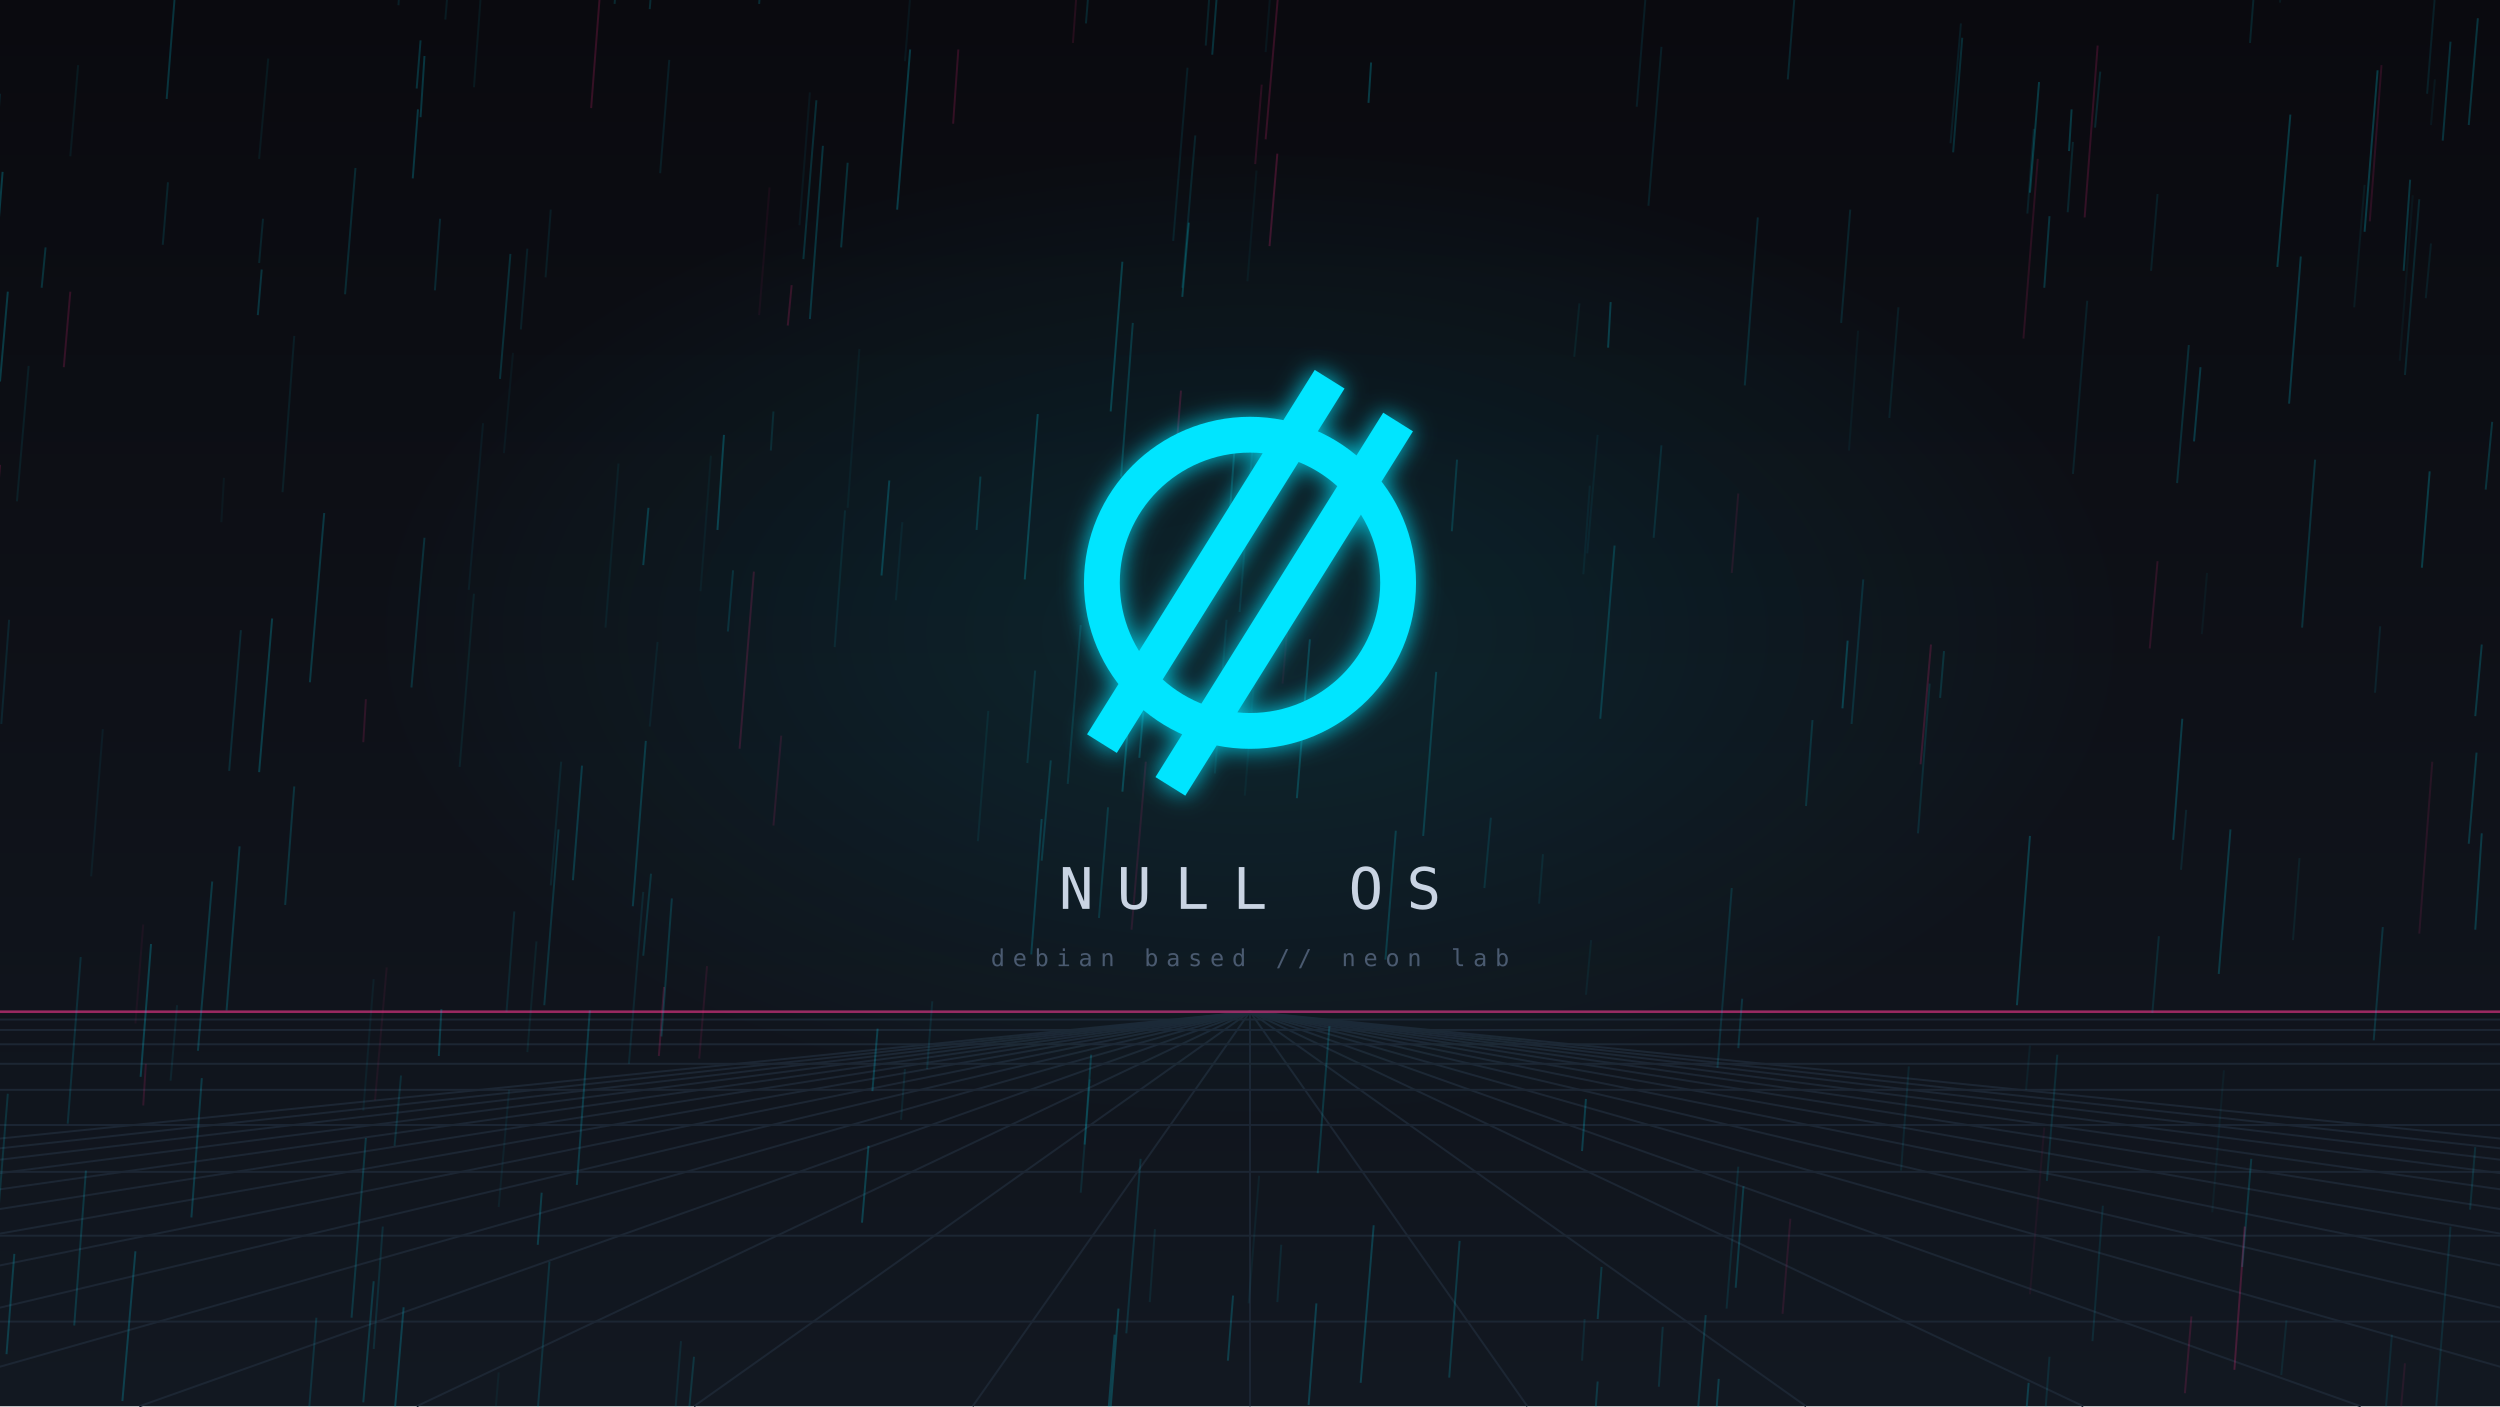
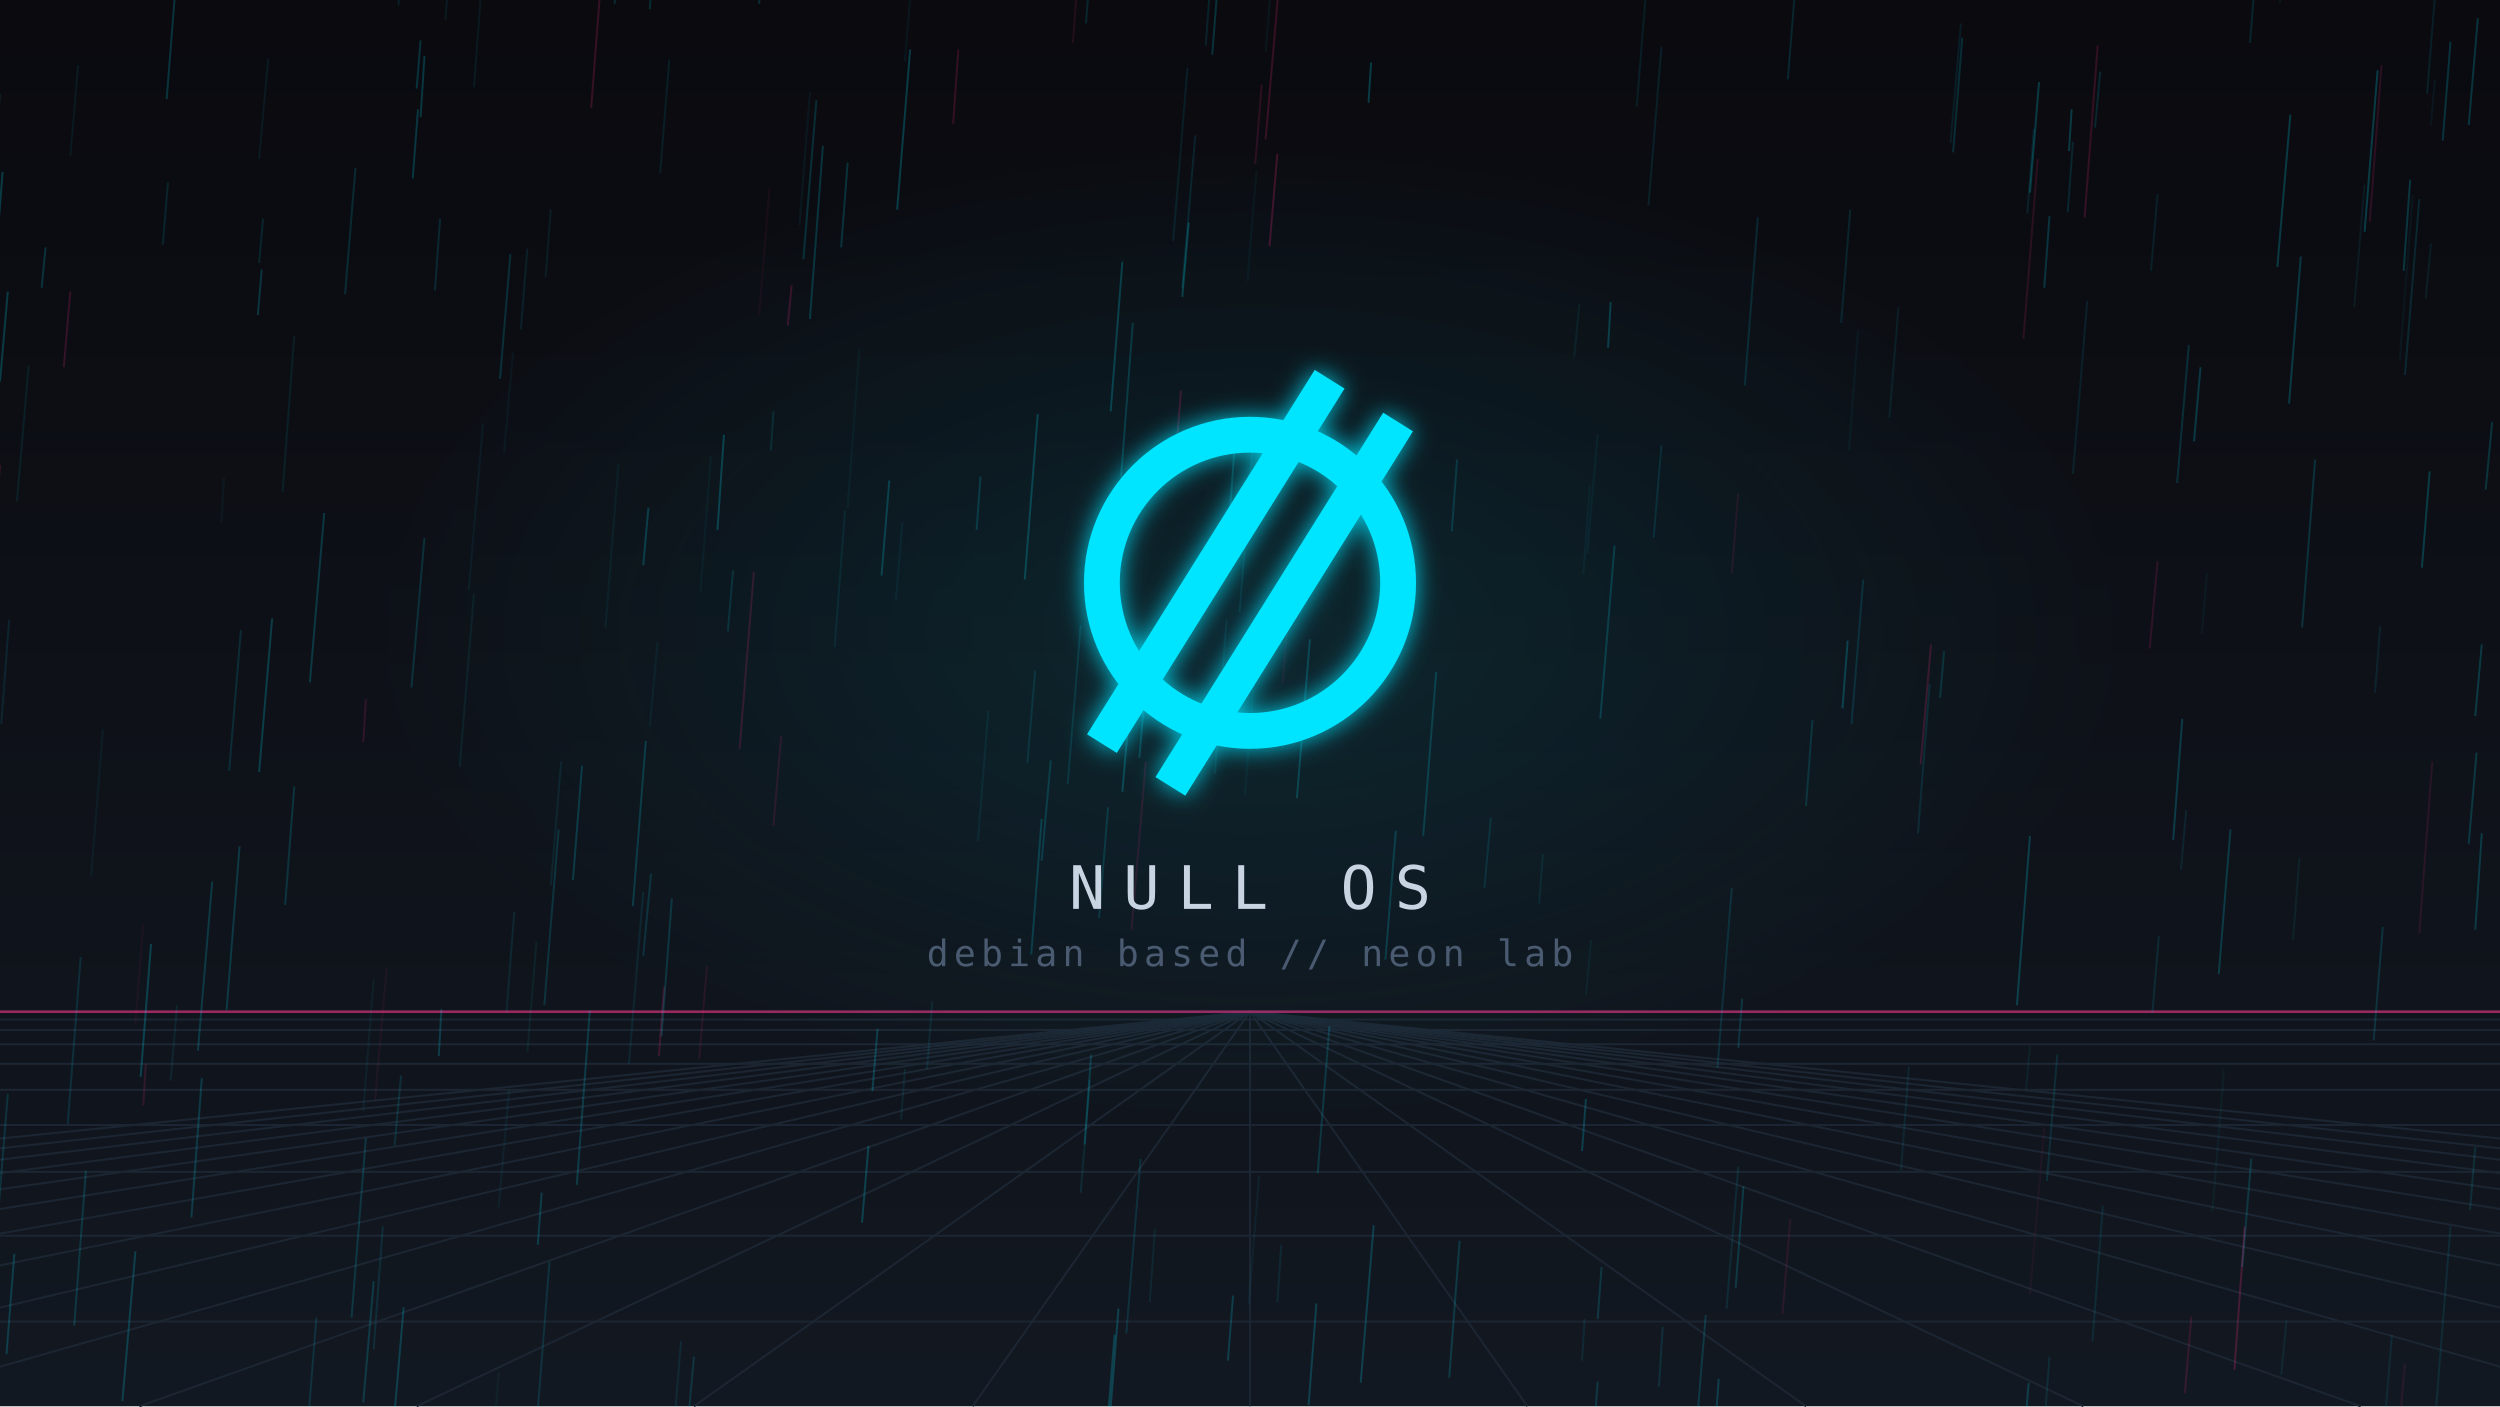
<svg xmlns="http://www.w3.org/2000/svg" width="1920" height="1080" viewBox="0 0 1920 1080">
  <defs>
    <linearGradient id="sky" x1="0" y1="0" x2="0" y2="1">
      <stop offset="0" stop-color="#0a0a0f" />
      <stop offset="1" stop-color="#121821" />
    </linearGradient>
    <radialGradient id="halo" cx="0.5" cy="0.45" r="0.35">
      <stop offset="0" stop-color="#00e5ff" stop-opacity="0.10" />
      <stop offset="1" stop-color="#00e5ff" stop-opacity="0" />
    </radialGradient>
    <filter id="glow" x="-50%" y="-50%" width="200%" height="200%">
      <feGaussianBlur stdDeviation="18" />
    </filter>
  </defs>
  <rect width="1920" height="1080" fill="url(#sky)" />
  <line x1="960" y1="777" x2="-2027" y2="1080" stroke="#1c2633" stroke-width="1.5" />
  <line x1="960" y1="777" x2="-1813" y2="1080" stroke="#1c2633" stroke-width="1.5" />
  <line x1="960" y1="777" x2="-1600" y2="1080" stroke="#1c2633" stroke-width="1.5" />
  <line x1="960" y1="777" x2="-1387" y2="1080" stroke="#1c2633" stroke-width="1.5" />
  <line x1="960" y1="777" x2="-1173" y2="1080" stroke="#1c2633" stroke-width="1.5" />
  <line x1="960" y1="777" x2="-960" y2="1080" stroke="#1c2633" stroke-width="1.5" />
  <line x1="960" y1="777" x2="-747" y2="1080" stroke="#1c2633" stroke-width="1.5" />
  <line x1="960" y1="777" x2="-533" y2="1080" stroke="#1c2633" stroke-width="1.5" />
  <line x1="960" y1="777" x2="-320" y2="1080" stroke="#1c2633" stroke-width="1.5" />
  <line x1="960" y1="777" x2="-107" y2="1080" stroke="#1c2633" stroke-width="1.5" />
  <line x1="960" y1="777" x2="107" y2="1080" stroke="#1c2633" stroke-width="1.5" />
  <line x1="960" y1="777" x2="320" y2="1080" stroke="#1c2633" stroke-width="1.5" />
  <line x1="960" y1="777" x2="533" y2="1080" stroke="#1c2633" stroke-width="1.5" />
  <line x1="960" y1="777" x2="747" y2="1080" stroke="#1c2633" stroke-width="1.5" />
  <line x1="960" y1="777" x2="960" y2="1080" stroke="#1c2633" stroke-width="1.5" />
  <line x1="960" y1="777" x2="1173" y2="1080" stroke="#1c2633" stroke-width="1.5" />
  <line x1="960" y1="777" x2="1387" y2="1080" stroke="#1c2633" stroke-width="1.5" />
  <line x1="960" y1="777" x2="1600" y2="1080" stroke="#1c2633" stroke-width="1.5" />
  <line x1="960" y1="777" x2="1813" y2="1080" stroke="#1c2633" stroke-width="1.5" />
  <line x1="960" y1="777" x2="2027" y2="1080" stroke="#1c2633" stroke-width="1.5" />
  <line x1="960" y1="777" x2="2240" y2="1080" stroke="#1c2633" stroke-width="1.5" />
  <line x1="960" y1="777" x2="2453" y2="1080" stroke="#1c2633" stroke-width="1.5" />
  <line x1="960" y1="777" x2="2667" y2="1080" stroke="#1c2633" stroke-width="1.5" />
  <line x1="960" y1="777" x2="2880" y2="1080" stroke="#1c2633" stroke-width="1.5" />
  <line x1="960" y1="777" x2="3093" y2="1080" stroke="#1c2633" stroke-width="1.5" />
  <line x1="960" y1="777" x2="3307" y2="1080" stroke="#1c2633" stroke-width="1.5" />
  <line x1="960" y1="777" x2="3520" y2="1080" stroke="#1c2633" stroke-width="1.5" />
  <line x1="960" y1="777" x2="3733" y2="1080" stroke="#1c2633" stroke-width="1.5" />
  <line x1="960" y1="777" x2="3947" y2="1080" stroke="#1c2633" stroke-width="1.5" />
  <line x1="0" y1="777" x2="1920" y2="777" stroke="#1c2633" stroke-width="1.5" />
  <line x1="0" y1="783" x2="1920" y2="783" stroke="#1c2633" stroke-width="1.5" />
  <line x1="0" y1="791" x2="1920" y2="791" stroke="#1c2633" stroke-width="1.5" />
  <line x1="0" y1="802" x2="1920" y2="802" stroke="#1c2633" stroke-width="1.5" />
  <line x1="0" y1="817" x2="1920" y2="817" stroke="#1c2633" stroke-width="1.5" />
  <line x1="0" y1="837" x2="1920" y2="837" stroke="#1c2633" stroke-width="1.5" />
  <line x1="0" y1="864" x2="1920" y2="864" stroke="#1c2633" stroke-width="1.5" />
  <line x1="0" y1="900" x2="1920" y2="900" stroke="#1c2633" stroke-width="1.5" />
  <line x1="0" y1="949" x2="1920" y2="949" stroke="#1c2633" stroke-width="1.5" />
  <line x1="0" y1="1015" x2="1920" y2="1015" stroke="#1c2633" stroke-width="1.5" />
  <line x1="0" y1="777" x2="1920" y2="777" stroke="#ff2e88" stroke-opacity="0.55" stroke-width="2" />
  <rect width="1920" height="1080" fill="url(#halo)" />
  <line x1="622" y1="71" x2="614" y2="173" stroke="#00e5ff" stroke-opacity="0.06" stroke-width="1.5" />
  <line x1="702" y1="-39" x2="695" y2="47" stroke="#00e5ff" stroke-opacity="0.06" stroke-width="1.5" />
  <line x1="134" y1="-0" x2="128" y2="76" stroke="#00e5ff" stroke-opacity="0.19" stroke-width="1.5" />
  <line x1="429" y1="637" x2="418" y2="772" stroke="#00e5ff" stroke-opacity="0.15" stroke-width="1.5" />
  <line x1="1874" y1="-53" x2="1864" y2="72" stroke="#00e5ff" stroke-opacity="0.10" stroke-width="1.5" />
  <line x1="226" y1="258" x2="217" y2="378" stroke="#00e5ff" stroke-opacity="0.08" stroke-width="1.5" />
  <line x1="1227" y1="334" x2="1219" y2="425" stroke="#00e5ff" stroke-opacity="0.06" stroke-width="1.5" />
  <line x1="395" y1="700" x2="389" y2="777" stroke="#00e5ff" stroke-opacity="0.10" stroke-width="1.5" />
  <line x1="870" y1="248" x2="861" y2="366" stroke="#00e5ff" stroke-opacity="0.17" stroke-width="1.5" />
  <line x1="1103" y1="516" x2="1093" y2="642" stroke="#00e5ff" stroke-opacity="0.17" stroke-width="1.5" />
  <line x1="1882" y1="32" x2="1876" y2="108" stroke="#00e5ff" stroke-opacity="0.18" stroke-width="1.5" />
  <line x1="939" y1="-61" x2="931" y2="42" stroke="#00e5ff" stroke-opacity="0.18" stroke-width="1.5" />
  <line x1="1681" y1="265" x2="1672" y2="371" stroke="#00e5ff" stroke-opacity="0.15" stroke-width="1.5" />
  <line x1="876" y1="890" x2="865" y2="1024" stroke="#00e5ff" stroke-opacity="0.13" stroke-width="1.5" />
  <line x1="116" y1="725" x2="108" y2="827" stroke="#00e5ff" stroke-opacity="0.22" stroke-width="1.5" />
  <line x1="546" y1="350" x2="538" y2="454" stroke="#00e5ff" stroke-opacity="0.05" stroke-width="1.5" />
  <line x1="323" y1="31" x2="320" y2="68" stroke="#00e5ff" stroke-opacity="0.18" stroke-width="1.5" />
  <line x1="475" y1="356" x2="465" y2="482" stroke="#00e5ff" stroke-opacity="0.06" stroke-width="1.5" />
  <line x1="1055" y1="941" x2="1045" y2="1062" stroke="#00e5ff" stroke-opacity="0.20" stroke-width="1.5" />
  <line x1="797" y1="318" x2="787" y2="445" stroke="#00e5ff" stroke-opacity="0.21" stroke-width="1.5" />
  <line x1="338" y1="168" x2="334" y2="223" stroke="#00e5ff" stroke-opacity="0.13" stroke-width="1.5" />
  <line x1="504" y1="-103" x2="498" y2="-27" stroke="#00e5ff" stroke-opacity="0.11" stroke-width="1.5" />
  <line x1="1830" y1="712" x2="1823" y2="799" stroke="#00e5ff" stroke-opacity="0.15" stroke-width="1.5" />
  <line x1="104" y1="961" x2="94" y2="1076" stroke="#00e5ff" stroke-opacity="0.20" stroke-width="1.5" />
  <line x1="753" y1="366" x2="750" y2="407" stroke="#00e5ff" stroke-opacity="0.16" stroke-width="1.5" />
  <line x1="129" y1="140" x2="125" y2="188" stroke="#00e5ff" stroke-opacity="0.11" stroke-width="1.5" />
  <line x1="0" y1="72" x2="-3" y2="113" stroke="#00e5ff" stroke-opacity="0.11" stroke-width="1.5" />
  <line x1="1679" y1="622" x2="1675" y2="668" stroke="#00e5ff" stroke-opacity="0.09" stroke-width="1.5" />
  <line x1="699" y1="38" x2="689" y2="161" stroke="#00e5ff" stroke-opacity="0.22" stroke-width="1.5" />
  <line x1="929" y1="-6" x2="926" y2="35" stroke="#00e5ff" stroke-opacity="0.11" stroke-width="1.5" />
  <line x1="1591" y1="84" x2="1589" y2="116" stroke="#00e5ff" stroke-opacity="0.21" stroke-width="1.5" />
  <line x1="281" y1="537" x2="279" y2="570" stroke="#ff2e88" stroke-opacity="0.14" stroke-width="1.5" />
  <line x1="1658" y1="719" x2="1653" y2="778" stroke="#00e5ff" stroke-opacity="0.11" stroke-width="1.5" />
  <line x1="1482" y1="525" x2="1473" y2="640" stroke="#00e5ff" stroke-opacity="0.11" stroke-width="1.5" />
  <line x1="1558" y1="1062" x2="1548" y2="1186" stroke="#00e5ff" stroke-opacity="0.19" stroke-width="1.5" />
  <line x1="1421" y1="161" x2="1414" y2="248" stroke="#00e5ff" stroke-opacity="0.11" stroke-width="1.5" />
  <line x1="54" y1="224" x2="49" y2="282" stroke="#ff2e88" stroke-opacity="0.17" stroke-width="1.5" />
  <line x1="859" y1="1005" x2="848" y2="1144" stroke="#00e5ff" stroke-opacity="0.21" stroke-width="1.5" />
  <line x1="423" y1="161" x2="419" y2="213" stroke="#00e5ff" stroke-opacity="0.08" stroke-width="1.5" />
  <line x1="1729" y1="890" x2="1722" y2="973" stroke="#00e5ff" stroke-opacity="0.16" stroke-width="1.5" />
  <line x1="163" y1="677" x2="152" y2="807" stroke="#00e5ff" stroke-opacity="0.18" stroke-width="1.5" />
  <line x1="918" y1="104" x2="908" y2="221" stroke="#00e5ff" stroke-opacity="0.11" stroke-width="1.5" />
  <line x1="1866" y1="362" x2="1860" y2="436" stroke="#00e5ff" stroke-opacity="0.21" stroke-width="1.5" />
  <line x1="326" y1="43" x2="323" y2="90" stroke="#00e5ff" stroke-opacity="0.20" stroke-width="1.5" />
  <line x1="281" y1="874" x2="270" y2="1012" stroke="#00e5ff" stroke-opacity="0.16" stroke-width="1.5" />
  <line x1="1053" y1="48" x2="1051" y2="79" stroke="#00e5ff" stroke-opacity="0.22" stroke-width="1.5" />
  <line x1="1011" y1="1001" x2="1005" y2="1079" stroke="#00e5ff" stroke-opacity="0.20" stroke-width="1.5" />
  <line x1="405" y1="191" x2="400" y2="253" stroke="#00e5ff" stroke-opacity="0.09" stroke-width="1.5" />
  <line x1="498" y1="390" x2="494" y2="434" stroke="#00e5ff" stroke-opacity="0.20" stroke-width="1.5" />
  <line x1="880" y1="585" x2="869" y2="714" stroke="#ff2e88" stroke-opacity="0.12" stroke-width="1.5" />
  <line x1="963" y1="524" x2="956" y2="611" stroke="#00e5ff" stroke-opacity="0.05" stroke-width="1.5" />
  <line x1="352" y1="-103" x2="342" y2="15" stroke="#00e5ff" stroke-opacity="0.08" stroke-width="1.5" />
  <line x1="1392" y1="553" x2="1387" y2="619" stroke="#00e5ff" stroke-opacity="0.14" stroke-width="1.5" />
  <line x1="1506" y1="18" x2="1498" y2="110" stroke="#00e5ff" stroke-opacity="0.09" stroke-width="1.5" />
  <line x1="1483" y1="495" x2="1475" y2="587" stroke="#ff2e88" stroke-opacity="0.18" stroke-width="1.5" />
  <line x1="851" y1="620" x2="844" y2="705" stroke="#00e5ff" stroke-opacity="0.14" stroke-width="1.5" />
  <line x1="869" y1="526" x2="862" y2="608" stroke="#00e5ff" stroke-opacity="0.21" stroke-width="1.5" />
  <line x1="1683" y1="1011" x2="1678" y2="1070" stroke="#ff2e88" stroke-opacity="0.15" stroke-width="1.5" />
  <line x1="1613" y1="55" x2="1609" y2="98" stroke="#00e5ff" stroke-opacity="0.13" stroke-width="1.5" />
  <line x1="462" y1="-21" x2="454" y2="83" stroke="#ff2e88" stroke-opacity="0.18" stroke-width="1.5" />
  <line x1="297" y1="743" x2="288" y2="845" stroke="#ff2e88" stroke-opacity="0.07" stroke-width="1.5" />
  <line x1="1858" y1="153" x2="1847" y2="288" stroke="#00e5ff" stroke-opacity="0.12" stroke-width="1.5" />
  <line x1="1901" y1="881" x2="1897" y2="929" stroke="#00e5ff" stroke-opacity="0.12" stroke-width="1.5" />
  <line x1="651" y1="125" x2="646" y2="190" stroke="#00e5ff" stroke-opacity="0.17" stroke-width="1.5" />
  <line x1="1064" y1="415" x2="1061" y2="447" stroke="#00e5ff" stroke-opacity="0.11" stroke-width="1.5" />
  <line x1="984" y1="-32" x2="972" y2="107" stroke="#ff2e88" stroke-opacity="0.18" stroke-width="1.5" />
  <line x1="201" y1="207" x2="198" y2="242" stroke="#00e5ff" stroke-opacity="0.18" stroke-width="1.5" />
  <line x1="249" y1="394" x2="238" y2="524" stroke="#00e5ff" stroke-opacity="0.19" stroke-width="1.5" />
  <line x1="287" y1="984" x2="279" y2="1077" stroke="#00e5ff" stroke-opacity="0.17" stroke-width="1.5" />
  <line x1="110" y1="710" x2="104" y2="786" stroke="#ff2e88" stroke-opacity="0.06" stroke-width="1.5" />
  <line x1="1218" y1="844" x2="1215" y2="884" stroke="#00e5ff" stroke-opacity="0.20" stroke-width="1.5" />
  <line x1="1657" y1="431" x2="1651" y2="498" stroke="#ff2e88" stroke-opacity="0.14" stroke-width="1.5" />
  <line x1="514" y1="46" x2="507" y2="133" stroke="#00e5ff" stroke-opacity="0.09" stroke-width="1.5" />
  <line x1="310" y1="-48" x2="306" y2="4" stroke="#00e5ff" stroke-opacity="0.10" stroke-width="1.5" />
  <line x1="1458" y1="236" x2="1451" y2="321" stroke="#00e5ff" stroke-opacity="0.08" stroke-width="1.5" />
  <line x1="35" y1="190" x2="32" y2="221" stroke="#00e5ff" stroke-opacity="0.17" stroke-width="1.5" />
  <line x1="364" y1="456" x2="353" y2="589" stroke="#00e5ff" stroke-opacity="0.07" stroke-width="1.5" />
  <line x1="830" y1="480" x2="820" y2="602" stroke="#00e5ff" stroke-opacity="0.12" stroke-width="1.5" />
  <line x1="1320" y1="1059" x2="1315" y2="1127" stroke="#00e5ff" stroke-opacity="0.19" stroke-width="1.5" />
  <line x1="1221" y1="373" x2="1216" y2="441" stroke="#00e5ff" stroke-opacity="0.06" stroke-width="1.5" />
  <line x1="136" y1="772" x2="131" y2="830" stroke="#00e5ff" stroke-opacity="0.08" stroke-width="1.5" />
  <line x1="1615" y1="926" x2="1607" y2="1030" stroke="#00e5ff" stroke-opacity="0.10" stroke-width="1.5" />
  <line x1="563" y1="438" x2="559" y2="485" stroke="#00e5ff" stroke-opacity="0.13" stroke-width="1.5" />
  <line x1="1847" y1="1047" x2="1839" y2="1138" stroke="#ff2e88" stroke-opacity="0.09" stroke-width="1.5" />
  <line x1="594" y1="316" x2="592" y2="346" stroke="#00e5ff" stroke-opacity="0.11" stroke-width="1.5" />
  <line x1="965" y1="131" x2="958" y2="216" stroke="#00e5ff" stroke-opacity="0.05" stroke-width="1.5" />
  <line x1="172" y1="367" x2="170" y2="401" stroke="#00e5ff" stroke-opacity="0.05" stroke-width="1.5" />
  <line x1="447" y1="588" x2="440" y2="676" stroke="#00e5ff" stroke-opacity="0.18" stroke-width="1.5" />
  <line x1="1375" y1="936" x2="1369" y2="1009" stroke="#ff2e88" stroke-opacity="0.11" stroke-width="1.5" />
  <line x1="287" y1="752" x2="279" y2="853" stroke="#00e5ff" stroke-opacity="0.06" stroke-width="1.5" />
  <line x1="1713" y1="637" x2="1704" y2="748" stroke="#00e5ff" stroke-opacity="0.19" stroke-width="1.5" />
  <line x1="1006" y1="491" x2="996" y2="613" stroke="#00e5ff" stroke-opacity="0.19" stroke-width="1.5" />
  <line x1="1121" y1="953" x2="1113" y2="1058" stroke="#00e5ff" stroke-opacity="0.17" stroke-width="1.5" />
  <line x1="60" y1="50" x2="54" y2="120" stroke="#00e5ff" stroke-opacity="0.07" stroke-width="1.5" />
  <line x1="1072" y1="638" x2="1064" y2="737" stroke="#00e5ff" stroke-opacity="0.17" stroke-width="1.5" />
  <line x1="6" y1="840" x2="-3" y2="952" stroke="#00e5ff" stroke-opacity="0.14" stroke-width="1.5" />
  <line x1="1266" y1="-30" x2="1257" y2="82" stroke="#00e5ff" stroke-opacity="0.09" stroke-width="1.5" />
  <line x1="510" y1="758" x2="506" y2="811" stroke="#ff2e88" stroke-opacity="0.18" stroke-width="1.5" />
  <line x1="948" y1="346" x2="942" y2="429" stroke="#00e5ff" stroke-opacity="0.17" stroke-width="1.5" />
  <line x1="1185" y1="656" x2="1182" y2="694" stroke="#00e5ff" stroke-opacity="0.08" stroke-width="1.5" />
  <line x1="1427" y1="254" x2="1420" y2="346" stroke="#00e5ff" stroke-opacity="0.05" stroke-width="1.5" />
  <line x1="516" y1="690" x2="508" y2="796" stroke="#00e5ff" stroke-opacity="0.16" stroke-width="1.5" />
  <line x1="992" y1="444" x2="985" y2="525" stroke="#ff2e88" stroke-opacity="0.07" stroke-width="1.5" />
  <line x1="383" y1="1054" x2="372" y2="1187" stroke="#00e5ff" stroke-opacity="0.05" stroke-width="1.5" />
  <line x1="1574" y1="1042" x2="1568" y2="1122" stroke="#00e5ff" stroke-opacity="0.10" stroke-width="1.5" />
  <line x1="1816" y1="142" x2="1808" y2="236" stroke="#00e5ff" stroke-opacity="0.07" stroke-width="1.5" />
  <line x1="1829" y1="50" x2="1820" y2="170" stroke="#ff2e88" stroke-opacity="0.14" stroke-width="1.5" />
  <line x1="1350" y1="167" x2="1340" y2="296" stroke="#00e5ff" stroke-opacity="0.13" stroke-width="1.5" />
  <line x1="7" y1="476" x2="1" y2="556" stroke="#00e5ff" stroke-opacity="0.10" stroke-width="1.5" />
  <line x1="660" y1="268" x2="651" y2="390" stroke="#00e5ff" stroke-opacity="0.05" stroke-width="1.5" />
  <line x1="1611" y1="35" x2="1601" y2="167" stroke="#ff2e88" stroke-opacity="0.17" stroke-width="1.5" />
  <line x1="556" y1="334" x2="551" y2="407" stroke="#00e5ff" stroke-opacity="0.22" stroke-width="1.5" />
  <line x1="693" y1="401" x2="688" y2="461" stroke="#00e5ff" stroke-opacity="0.06" stroke-width="1.5" />
  <line x1="1603" y1="231" x2="1592" y2="364" stroke="#00e5ff" stroke-opacity="0.09" stroke-width="1.5" />
  <line x1="981" y1="118" x2="975" y2="189" stroke="#ff2e88" stroke-opacity="0.21" stroke-width="1.5" />
  <line x1="1559" y1="642" x2="1549" y2="772" stroke="#00e5ff" stroke-opacity="0.21" stroke-width="1.5" />
  <line x1="1382" y1="-49" x2="1373" y2="61" stroke="#00e5ff" stroke-opacity="0.13" stroke-width="1.5" />
  <line x1="1237" y1="232" x2="1235" y2="267" stroke="#00e5ff" stroke-opacity="0.21" stroke-width="1.5" />
  <line x1="907" y1="300" x2="902" y2="363" stroke="#ff2e88" stroke-opacity="0.18" stroke-width="1.5" />
  <line x1="500" y1="671" x2="494" y2="734" stroke="#00e5ff" stroke-opacity="0.14" stroke-width="1.5" />
  <line x1="321" y1="84" x2="317" y2="137" stroke="#00e5ff" stroke-opacity="0.20" stroke-width="1.5" />
  <line x1="422" y1="969" x2="411" y2="1108" stroke="#00e5ff" stroke-opacity="0.13" stroke-width="1.5" />
  <line x1="369" y1="-0" x2="364" y2="67" stroke="#00e5ff" stroke-opacity="0.07" stroke-width="1.5" />
  <line x1="496" y1="569" x2="486" y2="696" stroke="#00e5ff" stroke-opacity="0.18" stroke-width="1.5" />
  <line x1="795" y1="515" x2="789" y2="586" stroke="#00e5ff" stroke-opacity="0.11" stroke-width="1.5" />
  <line x1="533" y1="1042" x2="529" y2="1085" stroke="#00e5ff" stroke-opacity="0.14" stroke-width="1.5" />
  <line x1="1657" y1="149" x2="1652" y2="208" stroke="#00e5ff" stroke-opacity="0.09" stroke-width="1.5" />
  <line x1="856" y1="1025" x2="846" y2="1149" stroke="#00e5ff" stroke-opacity="0.20" stroke-width="1.5" />
  <line x1="62" y1="735" x2="52" y2="863" stroke="#00e5ff" stroke-opacity="0.13" stroke-width="1.5" />
  <line x1="0" y1="357" x2="-10" y2="489" stroke="#ff2e88" stroke-opacity="0.19" stroke-width="1.5" />
  <line x1="1867" y1="187" x2="1863" y2="229" stroke="#00e5ff" stroke-opacity="0.08" stroke-width="1.5" />
  <line x1="1310" y1="1010" x2="1301" y2="1120" stroke="#00e5ff" stroke-opacity="0.16" stroke-width="1.5" />
  <line x1="878" y1="547" x2="875" y2="582" stroke="#00e5ff" stroke-opacity="0.18" stroke-width="1.5" />
  <line x1="1766" y1="659" x2="1761" y2="722" stroke="#00e5ff" stroke-opacity="0.07" stroke-width="1.5" />
  <line x1="1222" y1="722" x2="1218" y2="764" stroke="#00e5ff" stroke-opacity="0.06" stroke-width="1.5" />
  <line x1="1119" y1="353" x2="1115" y2="408" stroke="#00e5ff" stroke-opacity="0.15" stroke-width="1.5" />
  <line x1="579" y1="439" x2="568" y2="575" stroke="#ff2e88" stroke-opacity="0.16" stroke-width="1.5" />
  <line x1="913" y1="171" x2="908" y2="228" stroke="#00e5ff" stroke-opacity="0.21" stroke-width="1.5" />
  <line x1="590" y1="-82" x2="583" y2="3" stroke="#00e5ff" stroke-opacity="0.16" stroke-width="1.5" />
  <line x1="494" y1="685" x2="483" y2="817" stroke="#00e5ff" stroke-opacity="0.09" stroke-width="1.5" />
  <line x1="649" y1="392" x2="641" y2="497" stroke="#00e5ff" stroke-opacity="0.08" stroke-width="1.5" />
  <line x1="1419" y1="492" x2="1415" y2="544" stroke="#00e5ff" stroke-opacity="0.21" stroke-width="1.5" />
  <line x1="1574" y1="166" x2="1570" y2="221" stroke="#00e5ff" stroke-opacity="0.18" stroke-width="1.5" />
  <line x1="1828" y1="481" x2="1824" y2="532" stroke="#00e5ff" stroke-opacity="0.09" stroke-width="1.5" />
  <line x1="1277" y1="1019" x2="1274" y2="1065" stroke="#00e5ff" stroke-opacity="0.12" stroke-width="1.5" />
  <line x1="1870" y1="61" x2="1867" y2="96" stroke="#00e5ff" stroke-opacity="0.06" stroke-width="1.5" />
  <line x1="1724" y1="942" x2="1716" y2="1052" stroke="#ff2e88" stroke-opacity="0.22" stroke-width="1.5" />
  <line x1="632" y1="112" x2="622" y2="245" stroke="#00e5ff" stroke-opacity="0.18" stroke-width="1.5" />
  <line x1="1276" y1="342" x2="1270" y2="413" stroke="#00e5ff" stroke-opacity="0.11" stroke-width="1.5" />
  <line x1="6" y1="224" x2="0" y2="293" stroke="#00e5ff" stroke-opacity="0.21" stroke-width="1.5" />
  <line x1="1851" y1="138" x2="1846" y2="208" stroke="#00e5ff" stroke-opacity="0.19" stroke-width="1.5" />
  <line x1="830" y1="-49" x2="824" y2="33" stroke="#ff2e88" stroke-opacity="0.11" stroke-width="1.5" />
  <line x1="371" y1="325" x2="360" y2="453" stroke="#00e5ff" stroke-opacity="0.06" stroke-width="1.5" />
  <line x1="1559" y1="803" x2="1556" y2="837" stroke="#00e5ff" stroke-opacity="0.06" stroke-width="1.5" />
  <line x1="1767" y1="197" x2="1758" y2="310" stroke="#00e5ff" stroke-opacity="0.20" stroke-width="1.5" />
  <line x1="523" y1="1030" x2="515" y2="1128" stroke="#00e5ff" stroke-opacity="0.09" stroke-width="1.5" />
  <line x1="608" y1="219" x2="605" y2="250" stroke="#ff2e88" stroke-opacity="0.18" stroke-width="1.5" />
  <line x1="1217" y1="1013" x2="1215" y2="1045" stroke="#00e5ff" stroke-opacity="0.09" stroke-width="1.5" />
  <line x1="1837" y1="1025" x2="1831" y2="1098" stroke="#00e5ff" stroke-opacity="0.09" stroke-width="1.5" />
  <line x1="947" y1="995" x2="943" y2="1045" stroke="#00e5ff" stroke-opacity="0.19" stroke-width="1.5" />
  <line x1="1580" y1="810" x2="1572" y2="907" stroke="#00e5ff" stroke-opacity="0.11" stroke-width="1.5" />
  <line x1="695" y1="821" x2="692" y2="860" stroke="#00e5ff" stroke-opacity="0.08" stroke-width="1.5" />
  <line x1="475" y1="-31" x2="472" y2="3" stroke="#00e5ff" stroke-opacity="0.14" stroke-width="1.5" />
  <line x1="1882" y1="942" x2="1871" y2="1080" stroke="#00e5ff" stroke-opacity="0.10" stroke-width="1.5" />
  <line x1="185" y1="484" x2="176" y2="592" stroke="#00e5ff" stroke-opacity="0.13" stroke-width="1.5" />
  <line x1="800" y1="629" x2="792" y2="733" stroke="#00e5ff" stroke-opacity="0.18" stroke-width="1.5" />
  <line x1="1276" y1="36" x2="1266" y2="158" stroke="#00e5ff" stroke-opacity="0.10" stroke-width="1.5" />
  <line x1="716" y1="769" x2="712" y2="821" stroke="#00e5ff" stroke-opacity="0.09" stroke-width="1.5" />
  <line x1="294" y1="942" x2="287" y2="1036" stroke="#00e5ff" stroke-opacity="0.11" stroke-width="1.5" />
  <line x1="1906" y1="495" x2="1901" y2="550" stroke="#00e5ff" stroke-opacity="0.19" stroke-width="1.5" />
  <line x1="1903" y1="14" x2="1896" y2="96" stroke="#00e5ff" stroke-opacity="0.19" stroke-width="1.5" />
  <line x1="1756" y1="-60" x2="1751" y2="2" stroke="#00e5ff" stroke-opacity="0.07" stroke-width="1.5" />
  <line x1="1868" y1="585" x2="1858" y2="717" stroke="#ff2e88" stroke-opacity="0.11" stroke-width="1.5" />
  <line x1="862" y1="201" x2="853" y2="316" stroke="#00e5ff" stroke-opacity="0.21" stroke-width="1.5" />
  <line x1="1145" y1="628" x2="1140" y2="682" stroke="#00e5ff" stroke-opacity="0.11" stroke-width="1.5" />
  <line x1="392" y1="195" x2="384" y2="291" stroke="#00e5ff" stroke-opacity="0.16" stroke-width="1.5" />
  <line x1="22" y1="281" x2="13" y2="385" stroke="#00e5ff" stroke-opacity="0.08" stroke-width="1.5" />
  <line x1="391" y1="837" x2="383" y2="927" stroke="#00e5ff" stroke-opacity="0.06" stroke-width="1.5" />
  <line x1="759" y1="546" x2="751" y2="646" stroke="#00e5ff" stroke-opacity="0.07" stroke-width="1.5" />
  <line x1="1335" y1="379" x2="1330" y2="440" stroke="#ff2e88" stroke-opacity="0.10" stroke-width="1.5" />
  <line x1="600" y1="565" x2="594" y2="634" stroke="#ff2e88" stroke-opacity="0.12" stroke-width="1.5" />
  <line x1="1914" y1="324" x2="1909" y2="376" stroke="#00e5ff" stroke-opacity="0.17" stroke-width="1.5" />
  <line x1="11" y1="963" x2="5" y2="1040" stroke="#00e5ff" stroke-opacity="0.19" stroke-width="1.5" />
  <line x1="1695" y1="440" x2="1691" y2="487" stroke="#00e5ff" stroke-opacity="0.05" stroke-width="1.5" />
  <line x1="1230" y1="973" x2="1227" y2="1013" stroke="#00e5ff" stroke-opacity="0.16" stroke-width="1.5" />
  <line x1="969" y1="65" x2="964" y2="126" stroke="#ff2e88" stroke-opacity="0.14" stroke-width="1.5" />
  <line x1="209" y1="475" x2="199" y2="593" stroke="#00e5ff" stroke-opacity="0.21" stroke-width="1.5" />
  <line x1="243" y1="1012" x2="232" y2="1150" stroke="#00e5ff" stroke-opacity="0.13" stroke-width="1.5" />
  <line x1="1778" y1="353" x2="1768" y2="482" stroke="#00e5ff" stroke-opacity="0.16" stroke-width="1.5" />
  <line x1="308" y1="826" x2="303" y2="880" stroke="#00e5ff" stroke-opacity="0.12" stroke-width="1.5" />
  <line x1="1592" y1="109" x2="1588" y2="163" stroke="#00e5ff" stroke-opacity="0.12" stroke-width="1.5" />
  <line x1="736" y1="38" x2="732" y2="95" stroke="#ff2e88" stroke-opacity="0.17" stroke-width="1.5" />
  <line x1="79" y1="560" x2="70" y2="673" stroke="#00e5ff" stroke-opacity="0.06" stroke-width="1.5" />
  <line x1="226" y1="604" x2="219" y2="695" stroke="#00e5ff" stroke-opacity="0.16" stroke-width="1.5" />
  <line x1="807" y1="584" x2="800" y2="661" stroke="#00e5ff" stroke-opacity="0.16" stroke-width="1.5" />
  <line x1="842" y1="-80" x2="834" y2="18" stroke="#00e5ff" stroke-opacity="0.13" stroke-width="1.5" />
  <line x1="1466" y1="819" x2="1460" y2="899" stroke="#00e5ff" stroke-opacity="0.08" stroke-width="1.5" />
  <line x1="206" y1="45" x2="199" y2="122" stroke="#00e5ff" stroke-opacity="0.07" stroke-width="1.5" />
  <line x1="980" y1="-60" x2="972" y2="40" stroke="#00e5ff" stroke-opacity="0.06" stroke-width="1.5" />
  <line x1="1493" y1="500" x2="1490" y2="536" stroke="#00e5ff" stroke-opacity="0.14" stroke-width="1.5" />
  <line x1="1826" y1="54" x2="1816" y2="178" stroke="#00e5ff" stroke-opacity="0.22" stroke-width="1.5" />
  <line x1="1565" y1="122" x2="1554" y2="260" stroke="#ff2e88" stroke-opacity="0.13" stroke-width="1.5" />
  <line x1="1759" y1="88" x2="1749" y2="205" stroke="#00e5ff" stroke-opacity="0.21" stroke-width="1.5" />
  <line x1="674" y1="790" x2="670" y2="838" stroke="#00e5ff" stroke-opacity="0.20" stroke-width="1.5" />
  <line x1="1566" y1="63" x2="1559" y2="148" stroke="#00e5ff" stroke-opacity="0.21" stroke-width="1.5" />
  <line x1="505" y1="493" x2="499" y2="558" stroke="#00e5ff" stroke-opacity="0.06" stroke-width="1.5" />
  <line x1="310" y1="1004" x2="301" y2="1109" stroke="#00e5ff" stroke-opacity="0.20" stroke-width="1.5" />
  <line x1="1507" y1="29" x2="1500" y2="117" stroke="#00e5ff" stroke-opacity="0.16" stroke-width="1.5" />
  <line x1="1676" y1="552" x2="1669" y2="645" stroke="#00e5ff" stroke-opacity="0.20" stroke-width="1.5" />
  <line x1="1906" y1="640" x2="1901" y2="714" stroke="#00e5ff" stroke-opacity="0.19" stroke-width="1.5" />
  <line x1="1902" y1="578" x2="1896" y2="648" stroke="#00e5ff" stroke-opacity="0.18" stroke-width="1.5" />
  <line x1="339" y1="775" x2="337" y2="811" stroke="#00e5ff" stroke-opacity="0.19" stroke-width="1.5" />
  <line x1="1227" y1="1061" x2="1220" y2="1156" stroke="#00e5ff" stroke-opacity="0.16" stroke-width="1.5" />
  <line x1="3" y1="-68" x2="-0" y2="-21" stroke="#00e5ff" stroke-opacity="0.15" stroke-width="1.5" />
  <line x1="984" y1="956" x2="981" y2="1000" stroke="#00e5ff" stroke-opacity="0.09" stroke-width="1.5" />
  <line x1="43" y1="-105" x2="37" y2="-36" stroke="#00e5ff" stroke-opacity="0.07" stroke-width="1.5" />
  <line x1="431" y1="585" x2="423" y2="680" stroke="#00e5ff" stroke-opacity="0.08" stroke-width="1.5" />
  <line x1="912" y1="52" x2="901" y2="185" stroke="#00e5ff" stroke-opacity="0.09" stroke-width="1.5" />
  <line x1="184" y1="650" x2="174" y2="776" stroke="#00e5ff" stroke-opacity="0.18" stroke-width="1.5" />
  <line x1="507" y1="-94" x2="499" y2="7" stroke="#00e5ff" stroke-opacity="0.15" stroke-width="1.5" />
  <line x1="1240" y1="419" x2="1229" y2="552" stroke="#00e5ff" stroke-opacity="0.17" stroke-width="1.5" />
  <line x1="1735" y1="-56" x2="1728" y2="33" stroke="#00e5ff" stroke-opacity="0.12" stroke-width="1.5" />
  <line x1="112" y1="817" x2="110" y2="849" stroke="#ff2e88" stroke-opacity="0.14" stroke-width="1.5" />
  <line x1="273" y1="129" x2="265" y2="226" stroke="#00e5ff" stroke-opacity="0.14" stroke-width="1.5" />
  <line x1="1562" y1="99" x2="1557" y2="164" stroke="#00e5ff" stroke-opacity="0.10" stroke-width="1.5" />
  <line x1="1708" y1="822" x2="1699" y2="931" stroke="#00e5ff" stroke-opacity="0.05" stroke-width="1.5" />
  <line x1="1431" y1="445" x2="1422" y2="556" stroke="#00e5ff" stroke-opacity="0.13" stroke-width="1.5" />
  <line x1="202" y1="168" x2="199" y2="202" stroke="#00e5ff" stroke-opacity="0.11" stroke-width="1.5" />
  <line x1="1335" y1="896" x2="1326" y2="1005" stroke="#00e5ff" stroke-opacity="0.10" stroke-width="1.5" />
  <line x1="837" y1="829" x2="830" y2="916" stroke="#00e5ff" stroke-opacity="0.10" stroke-width="1.5" />
  <line x1="1853" y1="150" x2="1843" y2="277" stroke="#00e5ff" stroke-opacity="0.05" stroke-width="1.5" />
  <line x1="453" y1="776" x2="443" y2="910" stroke="#00e5ff" stroke-opacity="0.18" stroke-width="1.5" />
  <line x1="1690" y1="282" x2="1685" y2="339" stroke="#00e5ff" stroke-opacity="0.20" stroke-width="1.5" />
  <line x1="1330" y1="682" x2="1319" y2="820" stroke="#00e5ff" stroke-opacity="0.13" stroke-width="1.5" />
  <line x1="1339" y1="911" x2="1333" y2="989" stroke="#00e5ff" stroke-opacity="0.17" stroke-width="1.5" />
  <line x1="591" y1="144" x2="583" y2="242" stroke="#ff2e88" stroke-opacity="0.06" stroke-width="1.5" />
  <line x1="278" y1="-76" x2="274" y2="-34" stroke="#00e5ff" stroke-opacity="0.21" stroke-width="1.5" />
  <line x1="272" y1="-74" x2="270" y2="-39" stroke="#00e5ff" stroke-opacity="0.17" stroke-width="1.5" />
  <line x1="1338" y1="767" x2="1335" y2="805" stroke="#00e5ff" stroke-opacity="0.15" stroke-width="1.5" />
  <line x1="1570" y1="866" x2="1559" y2="994" stroke="#ff2e88" stroke-opacity="0.06" stroke-width="1.5" />
  <line x1="1756" y1="1014" x2="1752" y2="1056" stroke="#00e5ff" stroke-opacity="0.08" stroke-width="1.5" />
  <line x1="66" y1="899" x2="57" y2="1018" stroke="#00e5ff" stroke-opacity="0.16" stroke-width="1.5" />
  <line x1="1213" y1="233" x2="1209" y2="274" stroke="#00e5ff" stroke-opacity="0.07" stroke-width="1.5" />
  <line x1="394" y1="271" x2="387" y2="348" stroke="#00e5ff" stroke-opacity="0.05" stroke-width="1.5" />
  <line x1="543" y1="742" x2="537" y2="813" stroke="#ff2e88" stroke-opacity="0.10" stroke-width="1.5" />
  <line x1="967" y1="903" x2="959" y2="1001" stroke="#00e5ff" stroke-opacity="0.06" stroke-width="1.5" />
  <line x1="838" y1="810" x2="833" y2="879" stroke="#00e5ff" stroke-opacity="0.17" stroke-width="1.5" />
  <line x1="416" y1="916" x2="413" y2="956" stroke="#00e5ff" stroke-opacity="0.19" stroke-width="1.5" />
  <line x1="2" y1="132" x2="-7" y2="246" stroke="#00e5ff" stroke-opacity="0.22" stroke-width="1.5" />
  <line x1="942" y1="476" x2="933" y2="594" stroke="#00e5ff" stroke-opacity="0.08" stroke-width="1.5" />
  <line x1="667" y1="880" x2="662" y2="939" stroke="#00e5ff" stroke-opacity="0.21" stroke-width="1.5" />
  <line x1="412" y1="723" x2="405" y2="808" stroke="#00e5ff" stroke-opacity="0.07" stroke-width="1.5" />
  <line x1="155" y1="828" x2="147" y2="935" stroke="#00e5ff" stroke-opacity="0.18" stroke-width="1.5" />
  <line x1="683" y1="369" x2="677" y2="442" stroke="#00e5ff" stroke-opacity="0.20" stroke-width="1.5" />
  <line x1="1706" y1="-78" x2="1702" y2="-25" stroke="#ff2e88" stroke-opacity="0.09" stroke-width="1.5" />
  <line x1="962" y1="343" x2="952" y2="470" stroke="#00e5ff" stroke-opacity="0.09" stroke-width="1.5" />
  <line x1="1021" y1="788" x2="1012" y2="901" stroke="#00e5ff" stroke-opacity="0.16" stroke-width="1.5" />
  <line x1="627" y1="77" x2="617" y2="199" stroke="#00e5ff" stroke-opacity="0.16" stroke-width="1.5" />
  <line x1="326" y1="413" x2="316" y2="528" stroke="#00e5ff" stroke-opacity="0.15" stroke-width="1.5" />
  <line x1="887" y1="944" x2="883" y2="1000" stroke="#00e5ff" stroke-opacity="0.08" stroke-width="1.5" />
  <g transform="translate(810.0,267.6) scale(0.5)" filter="url(#glow)" opacity="0.85">
    <path d="M555.0,360.0 C555.0,500.8 440.8,615.0 300.0,615.0 C159.2,615.0 45.0,500.8 45.0,360.0 C45.0,219.2 159.2,105.0 300.0,105.0 C440.8,105.0 555.0,219.2 555.0,360.0 Z M500.0,360.0 C500.0,249.5 410.5,160.0 300.0,160.0 C189.5,160.0 100.0,249.5 100.0,360.0 C100.0,470.5 189.5,560.0 300.0,560.0 C410.5,560.0 500.0,470.5 500.0,360.0 Z M154.8,658.4 L504.6,98.7 L550.3,127.3 L200.6,687.0 Z M49.7,592.7 L399.4,33.0 L445.2,61.6 L95.4,621.3 Z" fill="#00e5ff" fill-rule="nonzero" />
  </g>
  <g transform="translate(810.0,267.6) scale(0.5)">
    <path d="M555.0,360.0 C555.0,500.8 440.8,615.0 300.0,615.0 C159.2,615.0 45.0,500.8 45.0,360.0 C45.0,219.2 159.2,105.0 300.0,105.0 C440.8,105.0 555.0,219.2 555.0,360.0 Z M500.0,360.0 C500.0,249.5 410.5,160.0 300.0,160.0 C189.5,160.0 100.0,249.5 100.0,360.0 C100.0,470.5 189.5,560.0 300.0,560.0 C410.5,560.0 500.0,470.5 500.0,360.0 Z M154.8,658.4 L504.6,98.7 L550.3,127.3 L200.6,687.0 Z M49.7,592.7 L399.4,33.0 L445.2,61.6 L95.4,621.3 Z" fill="#00e5ff" fill-rule="nonzero" />
  </g>
-   <text x="960.0" y="698" text-anchor="middle" font-family="JetBrains Mono, monospace" font-size="44" letter-spacing="18" fill="#c9d4e3">NULL OS</text>
-   <text x="960.0" y="742" text-anchor="middle" font-family="JetBrains Mono, monospace" font-size="18" letter-spacing="6" fill="#4a5a70">debian based  //  neon lab</text>
+   <text x="960.0" y="698" text-anchor="middle" font-family="Silkscreen, JetBrains Mono, monospace" font-size="46" letter-spacing="14" fill="#c9d4e3">NULL OS</text>
+   <text x="960.0" y="742" text-anchor="middle" font-family="VT323, JetBrains Mono, monospace" font-size="28" letter-spacing="4" fill="#4a5a70">debian based  //  neon lab</text>
</svg>
